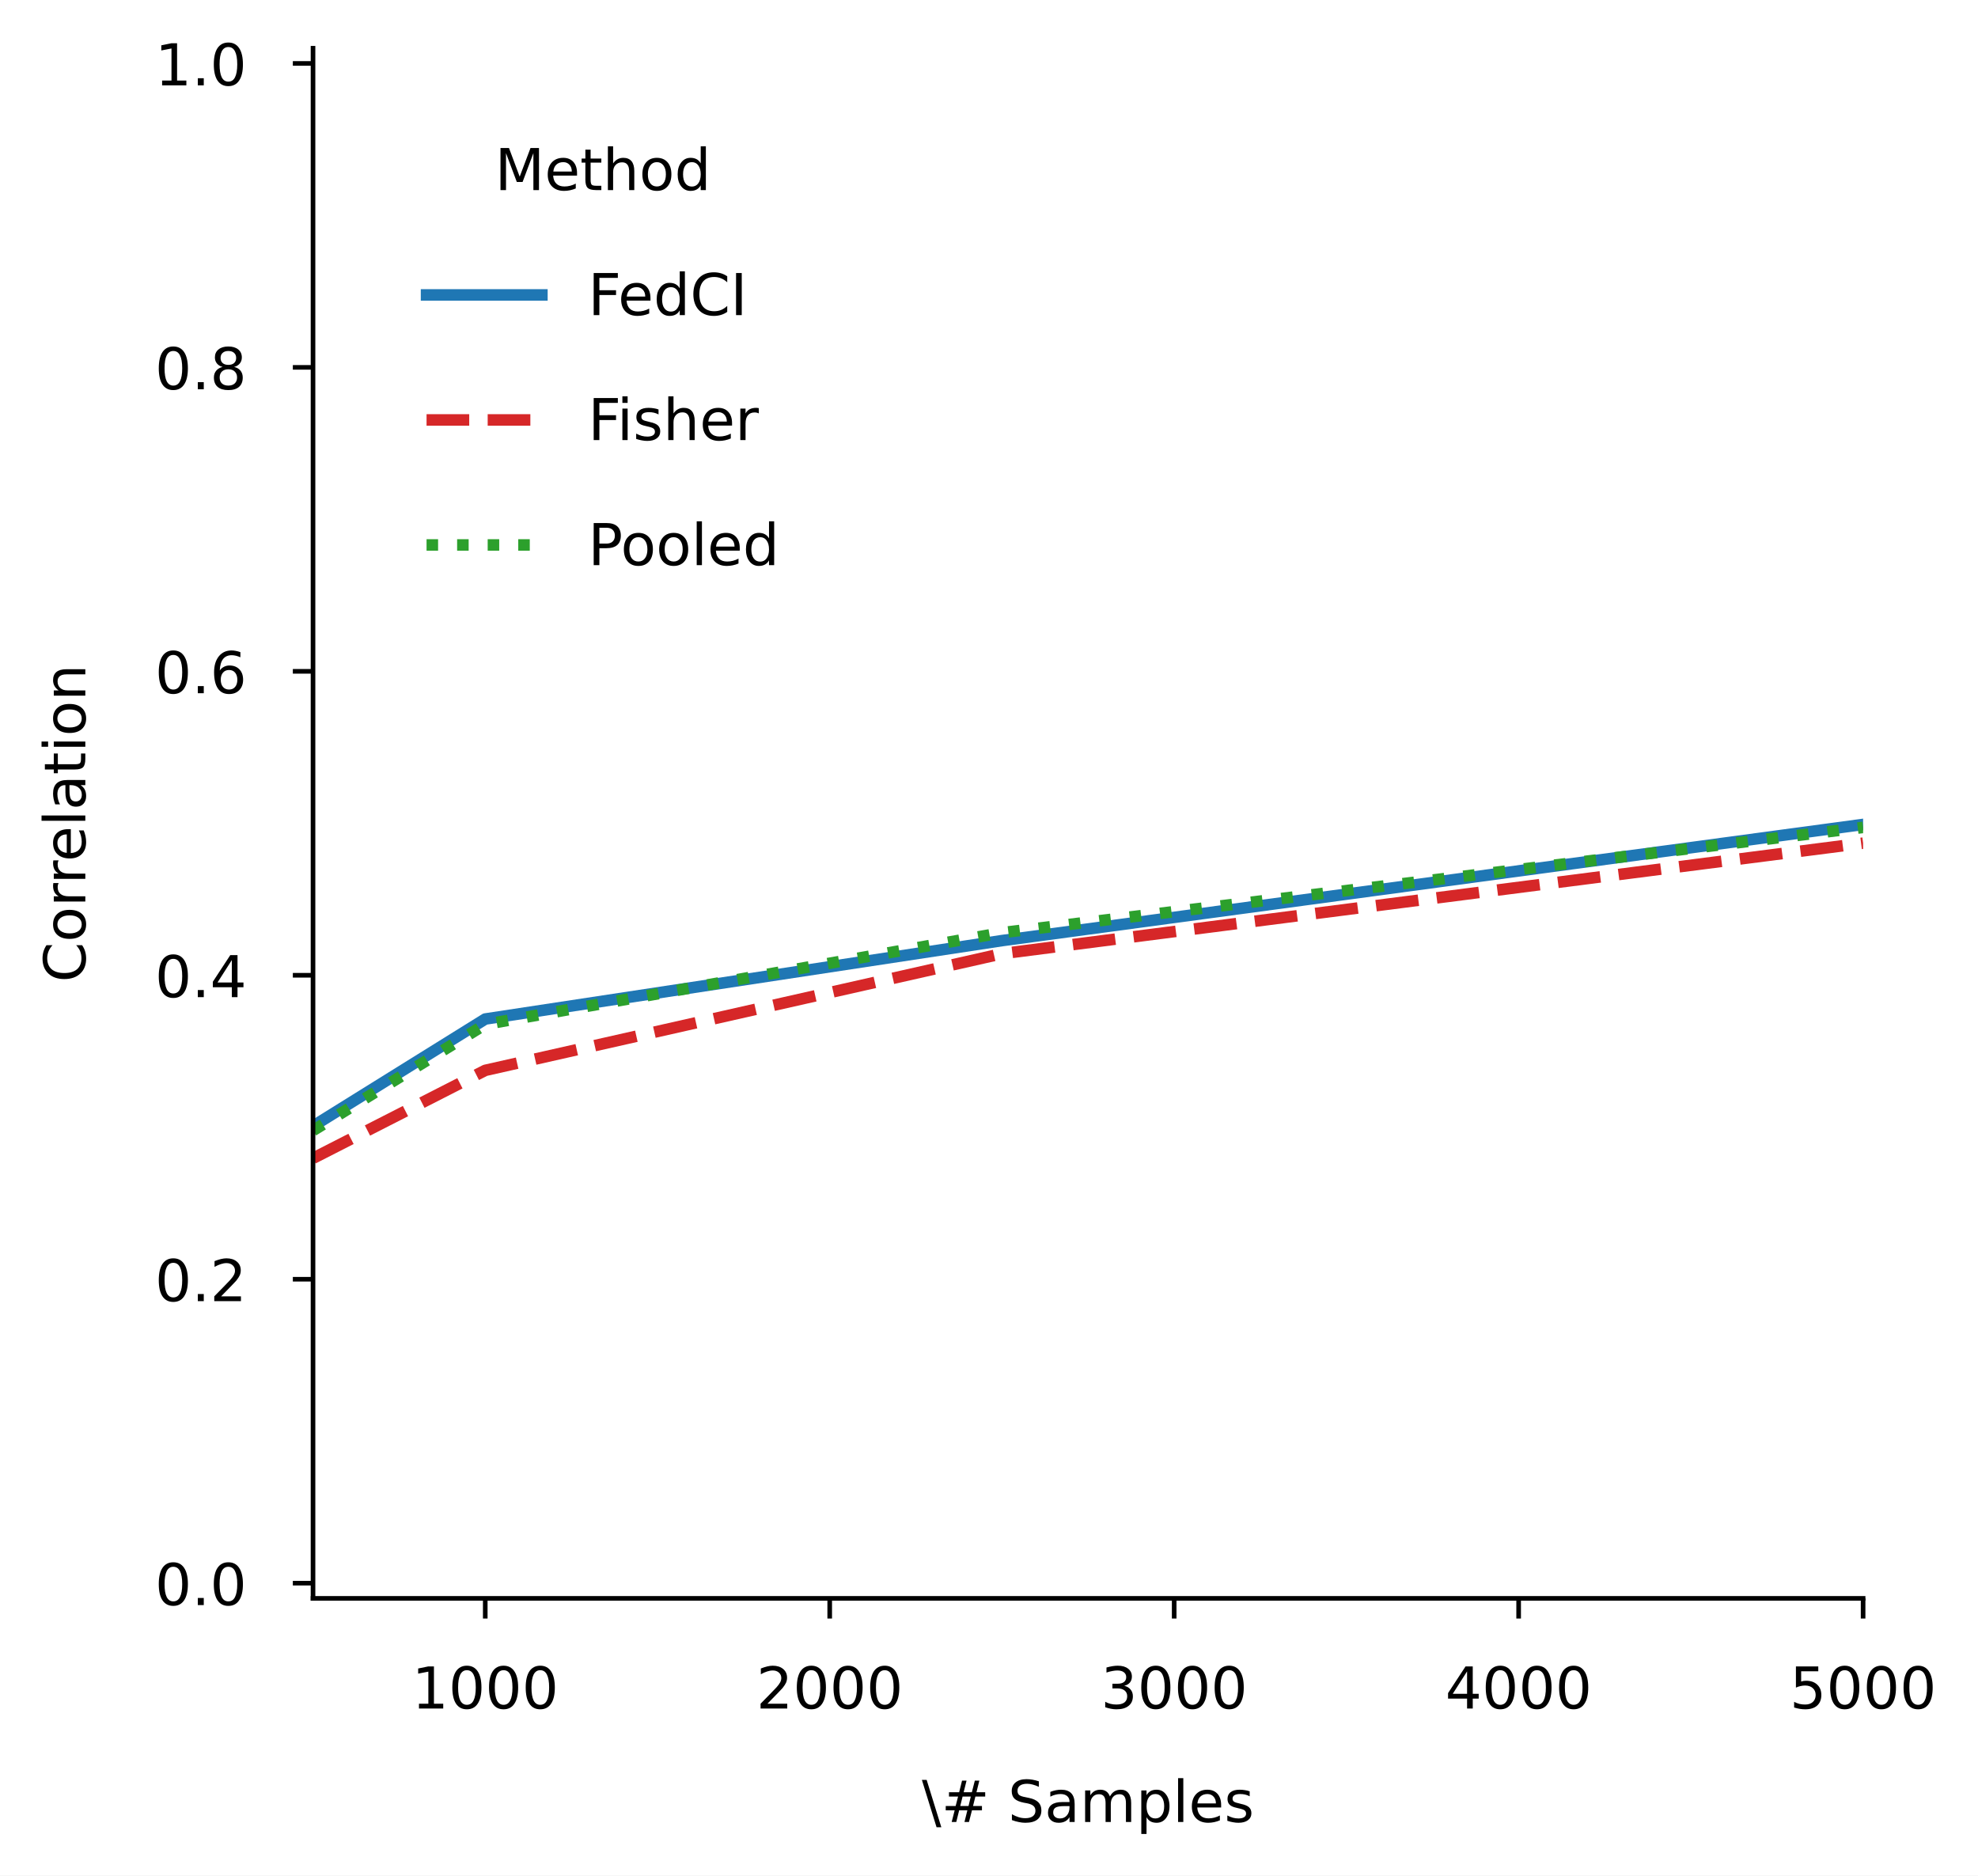
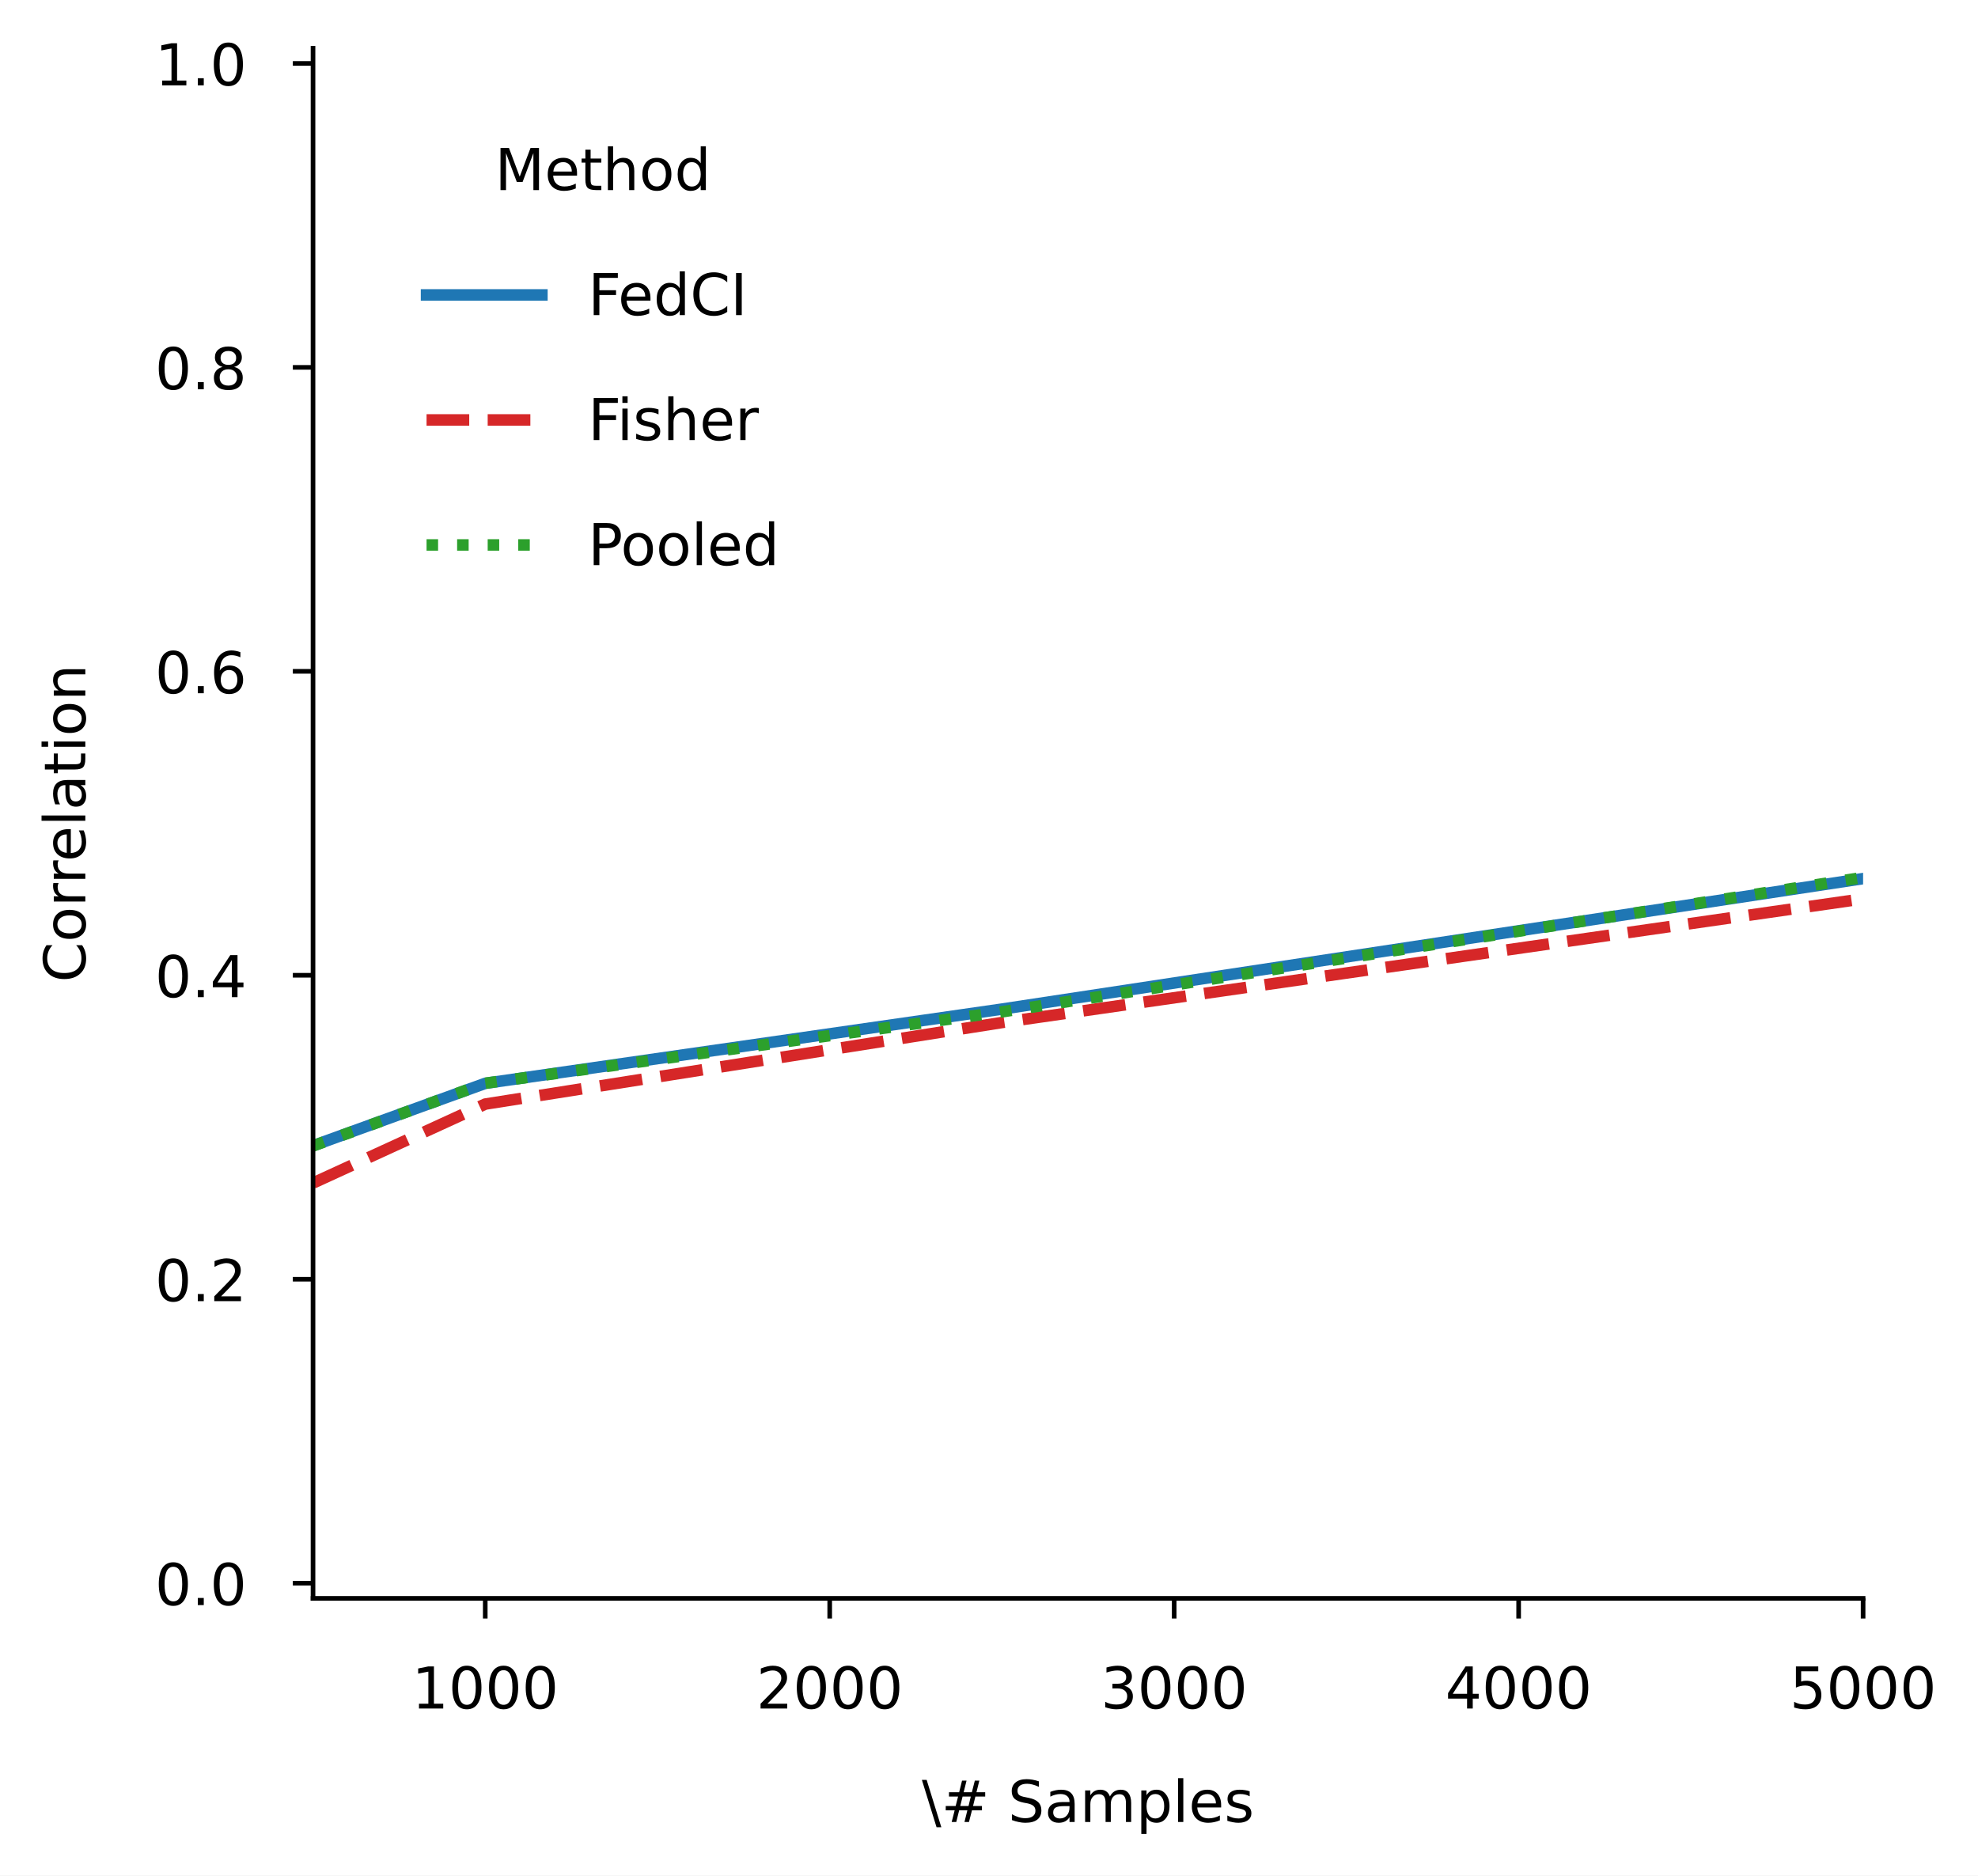
<svg xmlns="http://www.w3.org/2000/svg" xmlns:xlink="http://www.w3.org/1999/xlink" width="343.006pt" height="325.22pt" viewBox="0 0 343.006 325.22" version="1.1">
  <defs>
    <style type="text/css">*{stroke-linejoin: round; stroke-linecap: butt}</style>
  </defs>
  <g id="figure_1">
    <g id="patch_1">
      <path d="M 0 325.22  L 343.006 325.22  L 343.006 0  L 0 0  z " style="fill: #ffffff" />
    </g>
    <g id="axes_1">
      <g id="patch_2">
        <path d="M 54.281 277.164  L 323.081 277.164  L 323.081 8.364  L 54.281 8.364  z " style="fill: #ffffff" />
      </g>
      <g id="line2d_1">
-         <path d="M 54.281 195.281  L 84.148 176.702  L 173.748 163.105  L 323.081 142.96  " clip-path="url(#pf30dd682bd)" style="fill: none; stroke: #1f77b4; stroke-width: 2; stroke-linecap: square" />
+         <path d="M 54.281 198.673  L 84.148 187.856  L 173.748 174.983  L 323.081 152.354  " clip-path="url(#p9da2b2b578)" style="fill: none; stroke: #1f77b4; stroke-width: 2; stroke-linecap: square" />
      </g>
      <g id="line2d_2">
-         <path d="M 54.281 200.855  L 84.148 185.605  L 173.748 165.374  L 323.081 146.206  " clip-path="url(#pf30dd682bd)" style="fill: none; stroke-dasharray: 7.4,3.2; stroke-dashoffset: 0; stroke: #d62728; stroke-width: 2" />
+         <path d="M 54.281 205.148  L 84.148 191.451  L 173.748 177.309  L 323.081 155.855  " clip-path="url(#p9da2b2b578)" style="fill: none; stroke-dasharray: 7.4,3.2; stroke-dashoffset: 0; stroke: #d62728; stroke-width: 2" />
      </g>
      <g id="matplotlib.axis_1">
        <g id="xtick_1">
          <g id="line2d_3">
            <defs>
-               <path id="mf07b62a38b" d="M 0 0  L 0 3.5  " style="stroke: #000000; stroke-width: 0.8" />
+               <path id="mea9aae6854" d="M 0 0  L 0 3.5  " style="stroke: #000000; stroke-width: 0.8" />
            </defs>
            <g>
-               <use xlink:href="#mf07b62a38b" x="84.148" y="277.164" style="stroke: #000000; stroke-width: 0.8" />
+               <use xlink:href="#mea9aae6854" x="84.148" y="277.164" style="stroke: #000000; stroke-width: 0.8" />
            </g>
          </g>
          <g id="text_1">
            <text style="font-size: 10px; font-family: 'DejaVu Sans', 'Bitstream Vera Sans', 'Computer Modern Sans Serif', 'Lucida Grande', 'Verdana', 'Geneva', 'Lucid', 'Arial', 'Helvetica', 'Avant Garde', sans-serif; text-anchor: middle" x="84.148" y="296.262" transform="rotate(-0 84.14792 296.2624)">1000</text>
          </g>
        </g>
        <g id="xtick_2">
          <g id="line2d_4">
            <g>
-               <use xlink:href="#mf07b62a38b" x="143.881" y="277.164" style="stroke: #000000; stroke-width: 0.8" />
+               <use xlink:href="#mea9aae6854" x="143.881" y="277.164" style="stroke: #000000; stroke-width: 0.8" />
            </g>
          </g>
          <g id="text_2">
            <text style="font-size: 10px; font-family: 'DejaVu Sans', 'Bitstream Vera Sans', 'Computer Modern Sans Serif', 'Lucida Grande', 'Verdana', 'Geneva', 'Lucid', 'Arial', 'Helvetica', 'Avant Garde', sans-serif; text-anchor: middle" x="143.881" y="296.262" transform="rotate(-0 143.8812 296.2624)">2000</text>
          </g>
        </g>
        <g id="xtick_3">
          <g id="line2d_5">
            <g>
-               <use xlink:href="#mf07b62a38b" x="203.615" y="277.164" style="stroke: #000000; stroke-width: 0.8" />
+               <use xlink:href="#mea9aae6854" x="203.615" y="277.164" style="stroke: #000000; stroke-width: 0.8" />
            </g>
          </g>
          <g id="text_3">
            <text style="font-size: 10px; font-family: 'DejaVu Sans', 'Bitstream Vera Sans', 'Computer Modern Sans Serif', 'Lucida Grande', 'Verdana', 'Geneva', 'Lucid', 'Arial', 'Helvetica', 'Avant Garde', sans-serif; text-anchor: middle" x="203.615" y="296.262" transform="rotate(-0 203.6146 296.2624)">3000</text>
          </g>
        </g>
        <g id="xtick_4">
          <g id="line2d_6">
            <g>
-               <use xlink:href="#mf07b62a38b" x="263.348" y="277.164" style="stroke: #000000; stroke-width: 0.8" />
+               <use xlink:href="#mea9aae6854" x="263.348" y="277.164" style="stroke: #000000; stroke-width: 0.8" />
            </g>
          </g>
          <g id="text_4">
            <text style="font-size: 10px; font-family: 'DejaVu Sans', 'Bitstream Vera Sans', 'Computer Modern Sans Serif', 'Lucida Grande', 'Verdana', 'Geneva', 'Lucid', 'Arial', 'Helvetica', 'Avant Garde', sans-serif; text-anchor: middle" x="263.348" y="296.262" transform="rotate(-0 263.3479 296.2624)">4000</text>
          </g>
        </g>
        <g id="xtick_5">
          <g id="line2d_7">
            <g>
-               <use xlink:href="#mf07b62a38b" x="323.081" y="277.164" style="stroke: #000000; stroke-width: 0.8" />
+               <use xlink:href="#mea9aae6854" x="323.081" y="277.164" style="stroke: #000000; stroke-width: 0.8" />
            </g>
          </g>
          <g id="text_5">
            <text style="font-size: 10px; font-family: 'DejaVu Sans', 'Bitstream Vera Sans', 'Computer Modern Sans Serif', 'Lucida Grande', 'Verdana', 'Geneva', 'Lucid', 'Arial', 'Helvetica', 'Avant Garde', sans-serif; text-anchor: middle" x="323.081" y="296.262" transform="rotate(-0 323.0813 296.2624)">5000</text>
          </g>
        </g>
        <g id="text_6">
          <text style="font-size: 10px; font-family: 'DejaVu Sans', 'Bitstream Vera Sans', 'Computer Modern Sans Serif', 'Lucida Grande', 'Verdana', 'Geneva', 'Lucid', 'Arial', 'Helvetica', 'Avant Garde', sans-serif; text-anchor: middle" x="188.681" y="315.94" transform="rotate(-0 188.6813 315.9405)">\# Samples</text>
        </g>
      </g>
      <g id="matplotlib.axis_2">
        <g id="ytick_1">
          <g id="line2d_8">
            <defs>
-               <path id="m937e2f2a40" d="M 0 0  L -3.5 0  " style="stroke: #000000; stroke-width: 0.8" />
+               <path id="m6625b86751" d="M 0 0  L -3.5 0  " style="stroke: #000000; stroke-width: 0.8" />
            </defs>
            <g>
-               <use xlink:href="#m937e2f2a40" x="54.281" y="274.529" style="stroke: #000000; stroke-width: 0.8" />
+               <use xlink:href="#m6625b86751" x="54.281" y="274.529" style="stroke: #000000; stroke-width: 0.8" />
            </g>
          </g>
          <g id="text_7">
            <text style="font-size: 10px; font-family: 'DejaVu Sans', 'Bitstream Vera Sans', 'Computer Modern Sans Serif', 'Lucida Grande', 'Verdana', 'Geneva', 'Lucid', 'Arial', 'Helvetica', 'Avant Garde', sans-serif; text-anchor: end" x="42.781" y="278.328" transform="rotate(-0 42.78125 278.3278)">0.0</text>
          </g>
        </g>
        <g id="ytick_2">
          <g id="line2d_9">
            <g>
-               <use xlink:href="#m937e2f2a40" x="54.281" y="221.823" style="stroke: #000000; stroke-width: 0.8" />
+               <use xlink:href="#m6625b86751" x="54.281" y="221.823" style="stroke: #000000; stroke-width: 0.8" />
            </g>
          </g>
          <g id="text_8">
            <text style="font-size: 10px; font-family: 'DejaVu Sans', 'Bitstream Vera Sans', 'Computer Modern Sans Serif', 'Lucida Grande', 'Verdana', 'Geneva', 'Lucid', 'Arial', 'Helvetica', 'Avant Garde', sans-serif; text-anchor: end" x="42.781" y="225.622" transform="rotate(-0 42.78125 225.622)">0.2</text>
          </g>
        </g>
        <g id="ytick_3">
          <g id="line2d_10">
            <g>
-               <use xlink:href="#m937e2f2a40" x="54.281" y="169.117" style="stroke: #000000; stroke-width: 0.8" />
+               <use xlink:href="#m6625b86751" x="54.281" y="169.117" style="stroke: #000000; stroke-width: 0.8" />
            </g>
          </g>
          <g id="text_9">
            <text style="font-size: 10px; font-family: 'DejaVu Sans', 'Bitstream Vera Sans', 'Computer Modern Sans Serif', 'Lucida Grande', 'Verdana', 'Geneva', 'Lucid', 'Arial', 'Helvetica', 'Avant Garde', sans-serif; text-anchor: end" x="42.781" y="172.916" transform="rotate(-0 42.78125 172.9161)">0.4</text>
          </g>
        </g>
        <g id="ytick_4">
          <g id="line2d_11">
            <g>
-               <use xlink:href="#m937e2f2a40" x="54.281" y="116.411" style="stroke: #000000; stroke-width: 0.8" />
+               <use xlink:href="#m6625b86751" x="54.281" y="116.411" style="stroke: #000000; stroke-width: 0.8" />
            </g>
          </g>
          <g id="text_10">
            <text style="font-size: 10px; font-family: 'DejaVu Sans', 'Bitstream Vera Sans', 'Computer Modern Sans Serif', 'Lucida Grande', 'Verdana', 'Geneva', 'Lucid', 'Arial', 'Helvetica', 'Avant Garde', sans-serif; text-anchor: end" x="42.781" y="120.21" transform="rotate(-0 42.78125 120.2102)">0.6</text>
          </g>
        </g>
        <g id="ytick_5">
          <g id="line2d_12">
            <g>
-               <use xlink:href="#m937e2f2a40" x="54.281" y="63.705" style="stroke: #000000; stroke-width: 0.8" />
+               <use xlink:href="#m6625b86751" x="54.281" y="63.705" style="stroke: #000000; stroke-width: 0.8" />
            </g>
          </g>
          <g id="text_11">
            <text style="font-size: 10px; font-family: 'DejaVu Sans', 'Bitstream Vera Sans', 'Computer Modern Sans Serif', 'Lucida Grande', 'Verdana', 'Geneva', 'Lucid', 'Arial', 'Helvetica', 'Avant Garde', sans-serif; text-anchor: end" x="42.781" y="67.504" transform="rotate(-0 42.78125 67.50432)">0.8</text>
          </g>
        </g>
        <g id="ytick_6">
          <g id="line2d_13">
            <g>
-               <use xlink:href="#m937e2f2a40" x="54.281" y="10.999" style="stroke: #000000; stroke-width: 0.8" />
+               <use xlink:href="#m6625b86751" x="54.281" y="10.999" style="stroke: #000000; stroke-width: 0.8" />
            </g>
          </g>
          <g id="text_12">
            <text style="font-size: 10px; font-family: 'DejaVu Sans', 'Bitstream Vera Sans', 'Computer Modern Sans Serif', 'Lucida Grande', 'Verdana', 'Geneva', 'Lucid', 'Arial', 'Helvetica', 'Avant Garde', sans-serif; text-anchor: end" x="42.781" y="14.798" transform="rotate(-0 42.78125 14.79844)">1.0</text>
          </g>
        </g>
        <g id="text_13">
          <text style="font-size: 10px; font-family: 'DejaVu Sans', 'Bitstream Vera Sans', 'Computer Modern Sans Serif', 'Lucida Grande', 'Verdana', 'Geneva', 'Lucid', 'Arial', 'Helvetica', 'Avant Garde', sans-serif; text-anchor: middle" x="14.798" y="142.764" transform="rotate(-90 14.79844 142.7639)">Correlation</text>
        </g>
      </g>
      <g id="line2d_14">
-         <path d="M 54.281 196.043  L 84.148 177.633  L 173.748 161.731  L 323.081 143.476  " clip-path="url(#pf30dd682bd)" style="fill: none; stroke-dasharray: 2,3.3; stroke-dashoffset: 0; stroke: #2ca02c; stroke-width: 2" />
+         <path d="M 54.281 198.71  L 84.148 187.837  L 173.748 175.46  L 323.081 152.15  " clip-path="url(#p9da2b2b578)" style="fill: none; stroke-dasharray: 2,3.3; stroke-dashoffset: 0; stroke: #2ca02c; stroke-width: 2" />
      </g>
      <g id="patch_3">
        <path d="M 54.281 277.164  L 54.281 8.364  " style="fill: none; stroke: #000000; stroke-width: 0.8; stroke-linejoin: miter; stroke-linecap: square" />
      </g>
      <g id="patch_4">
        <path d="M 54.281 277.164  L 323.081 277.164  " style="fill: none; stroke: #000000; stroke-width: 0.8; stroke-linejoin: miter; stroke-linecap: square" />
      </g>
      <g id="legend_1">
        <g id="text_14">
          <text style="font-size: 10px; font-family: 'DejaVu Sans', 'Bitstream Vera Sans', 'Computer Modern Sans Serif', 'Lucida Grande', 'Verdana', 'Geneva', 'Lucid', 'Arial', 'Helvetica', 'Avant Garde', sans-serif; text-anchor: start" x="85.808" y="32.962" transform="rotate(-0 85.80831 32.96236)">Method</text>
        </g>
        <g id="line2d_15">
          <path d="M 73.969 51.14  L 83.969 51.14  L 93.969 51.14  " style="fill: none; stroke: #1f77b4; stroke-width: 2; stroke-linecap: square" />
        </g>
        <g id="text_15">
          <text style="font-size: 10px; font-family: 'DejaVu Sans', 'Bitstream Vera Sans', 'Computer Modern Sans Serif', 'Lucida Grande', 'Verdana', 'Geneva', 'Lucid', 'Arial', 'Helvetica', 'Avant Garde', sans-serif; text-anchor: start" x="101.969" y="54.64" transform="rotate(-0 101.9693 54.64049)">FedCI</text>
        </g>
        <g id="line2d_16">
          <path d="M 73.969 72.819  L 83.969 72.819  L 93.969 72.819  " style="fill: none; stroke-dasharray: 7.4,3.2; stroke-dashoffset: 0; stroke: #d62728; stroke-width: 2" />
        </g>
        <g id="text_16">
          <text style="font-size: 10px; font-family: 'DejaVu Sans', 'Bitstream Vera Sans', 'Computer Modern Sans Serif', 'Lucida Grande', 'Verdana', 'Geneva', 'Lucid', 'Arial', 'Helvetica', 'Avant Garde', sans-serif; text-anchor: start" x="101.969" y="76.319" transform="rotate(-0 101.9693 76.31861)">Fisher</text>
        </g>
        <g id="line2d_17">
          <path d="M 73.969 94.497  L 83.969 94.497  L 93.969 94.497  " style="fill: none; stroke-dasharray: 2,3.3; stroke-dashoffset: 0; stroke: #2ca02c; stroke-width: 2" />
        </g>
        <g id="text_17">
          <text style="font-size: 10px; font-family: 'DejaVu Sans', 'Bitstream Vera Sans', 'Computer Modern Sans Serif', 'Lucida Grande', 'Verdana', 'Geneva', 'Lucid', 'Arial', 'Helvetica', 'Avant Garde', sans-serif; text-anchor: start" x="101.969" y="97.997" transform="rotate(-0 101.9693 97.99674)">Pooled</text>
        </g>
      </g>
    </g>
  </g>
  <defs>
-     <clipPath id="pf30dd682bd">
+     <clipPath id="p9da2b2b578">
      <rect x="54.281" y="8.364" width="268.8" height="268.8" />
    </clipPath>
  </defs>
</svg>
